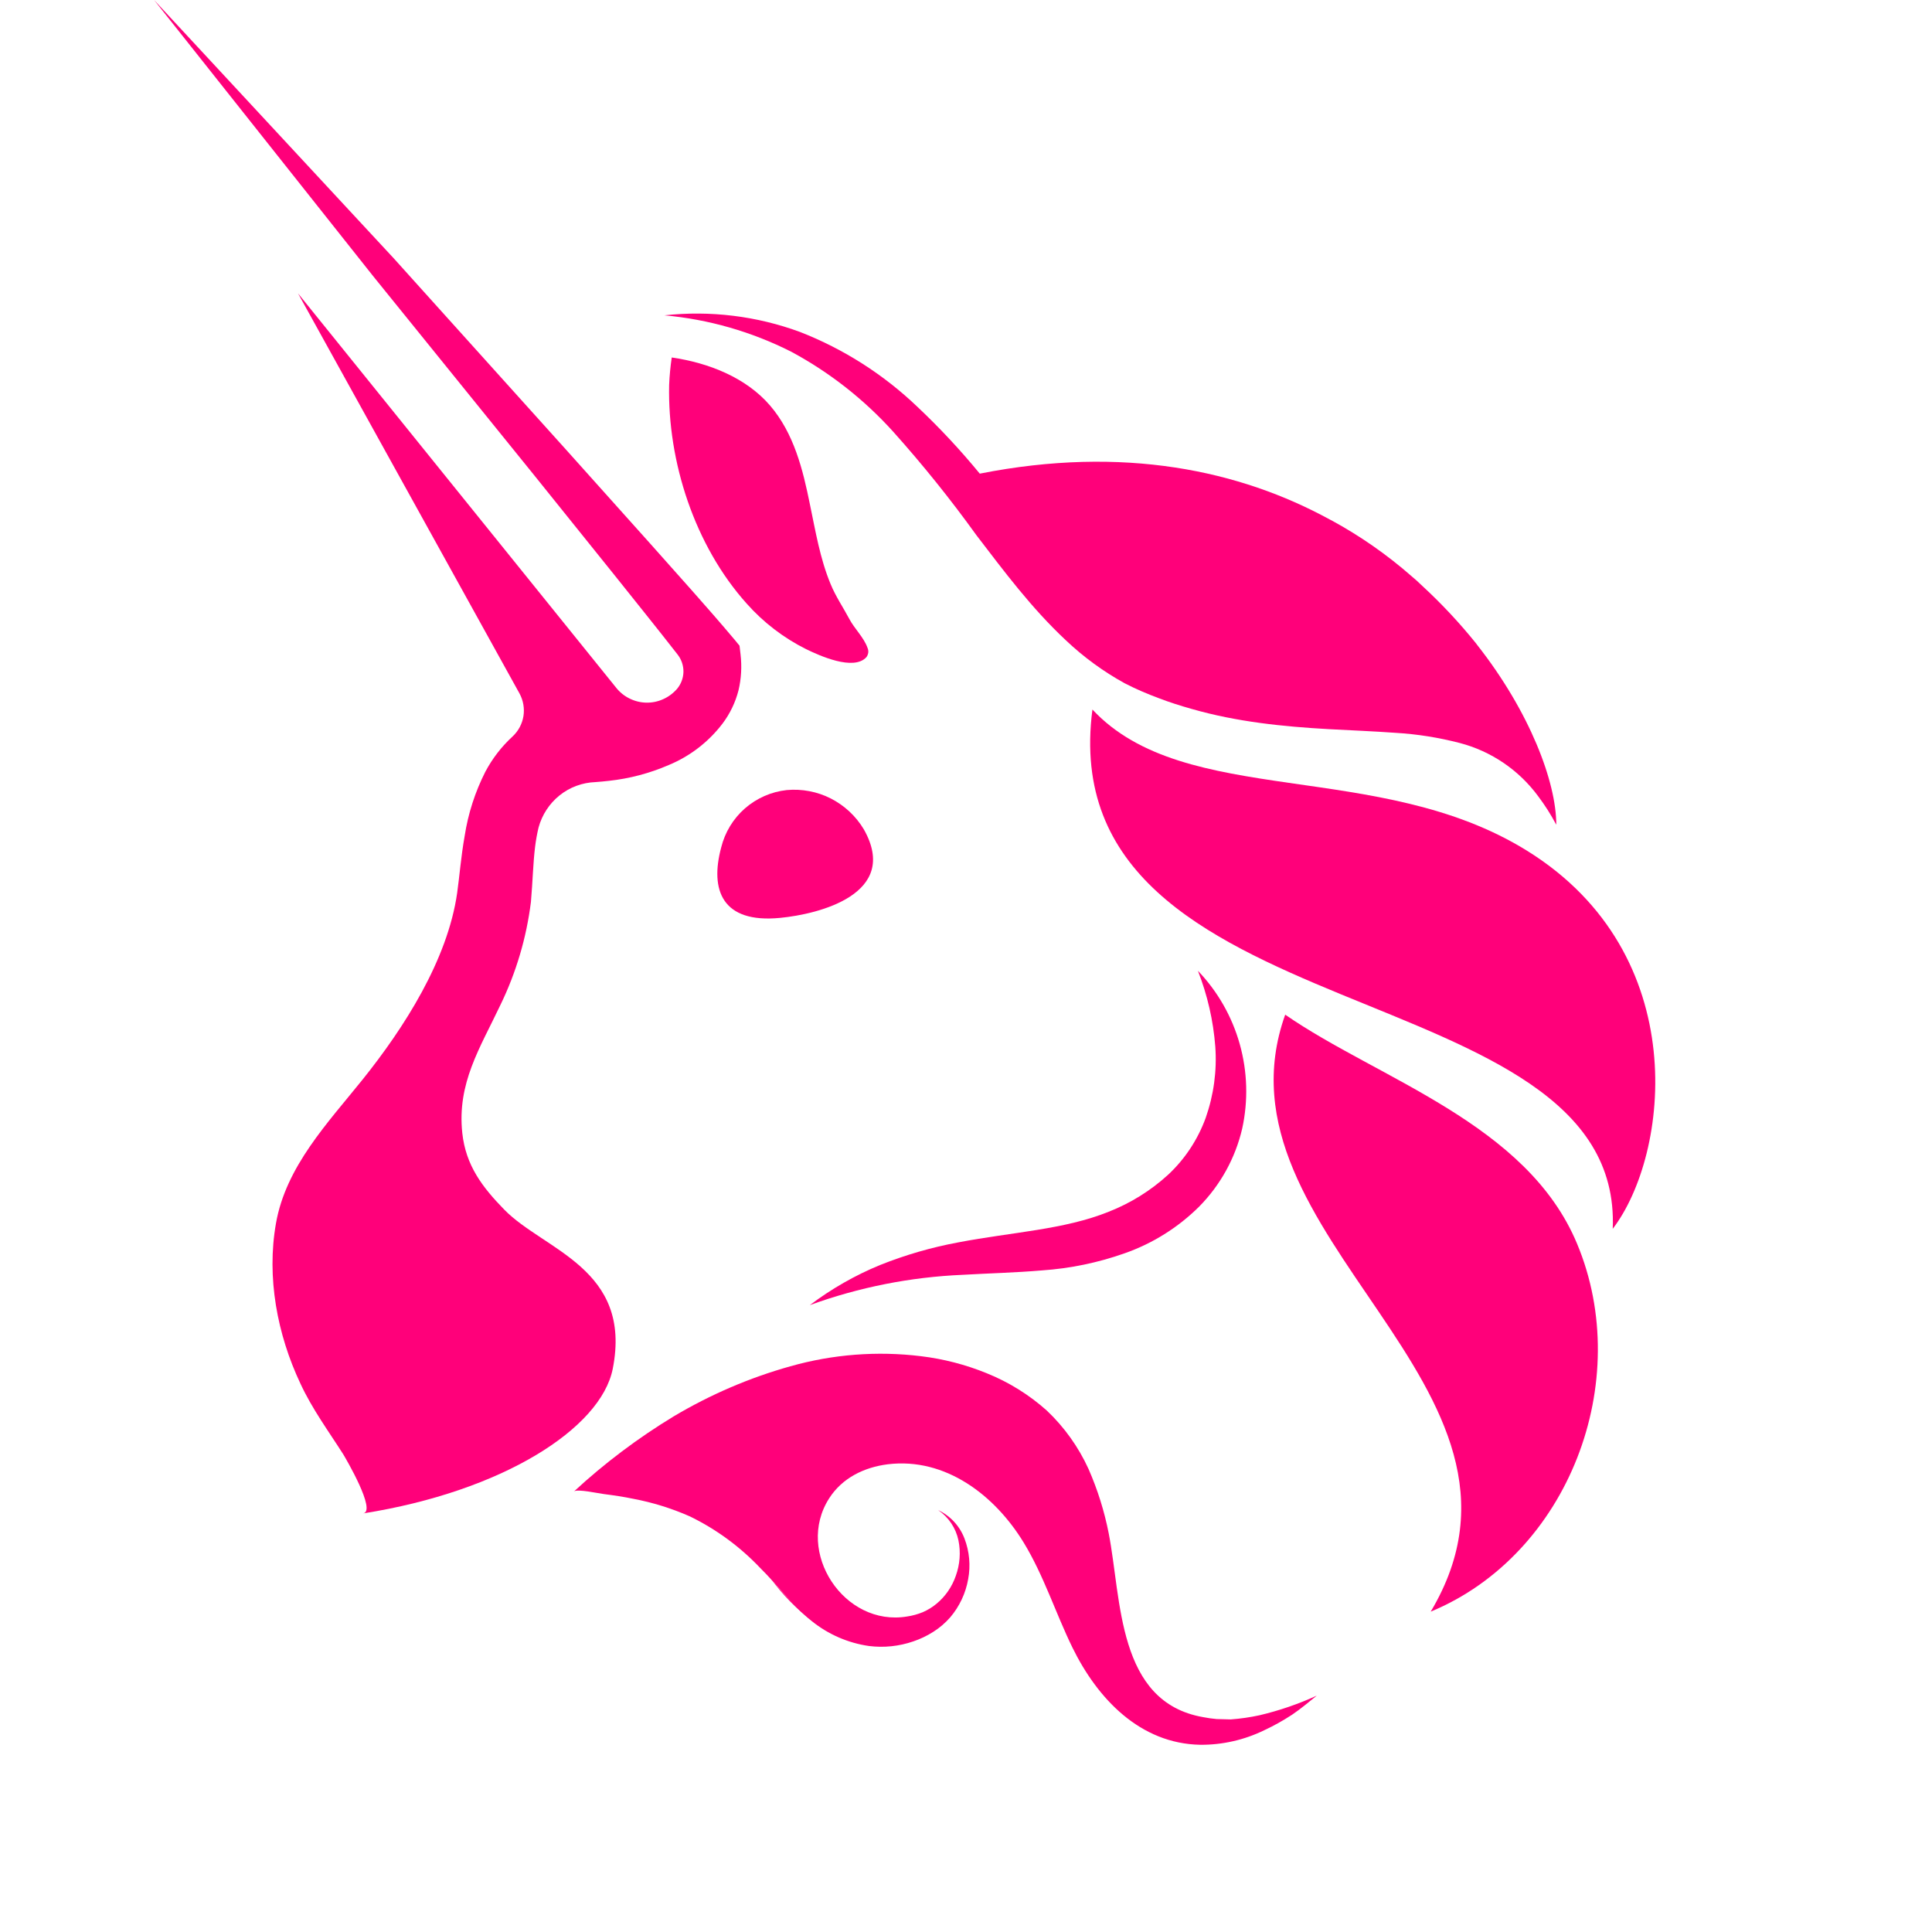
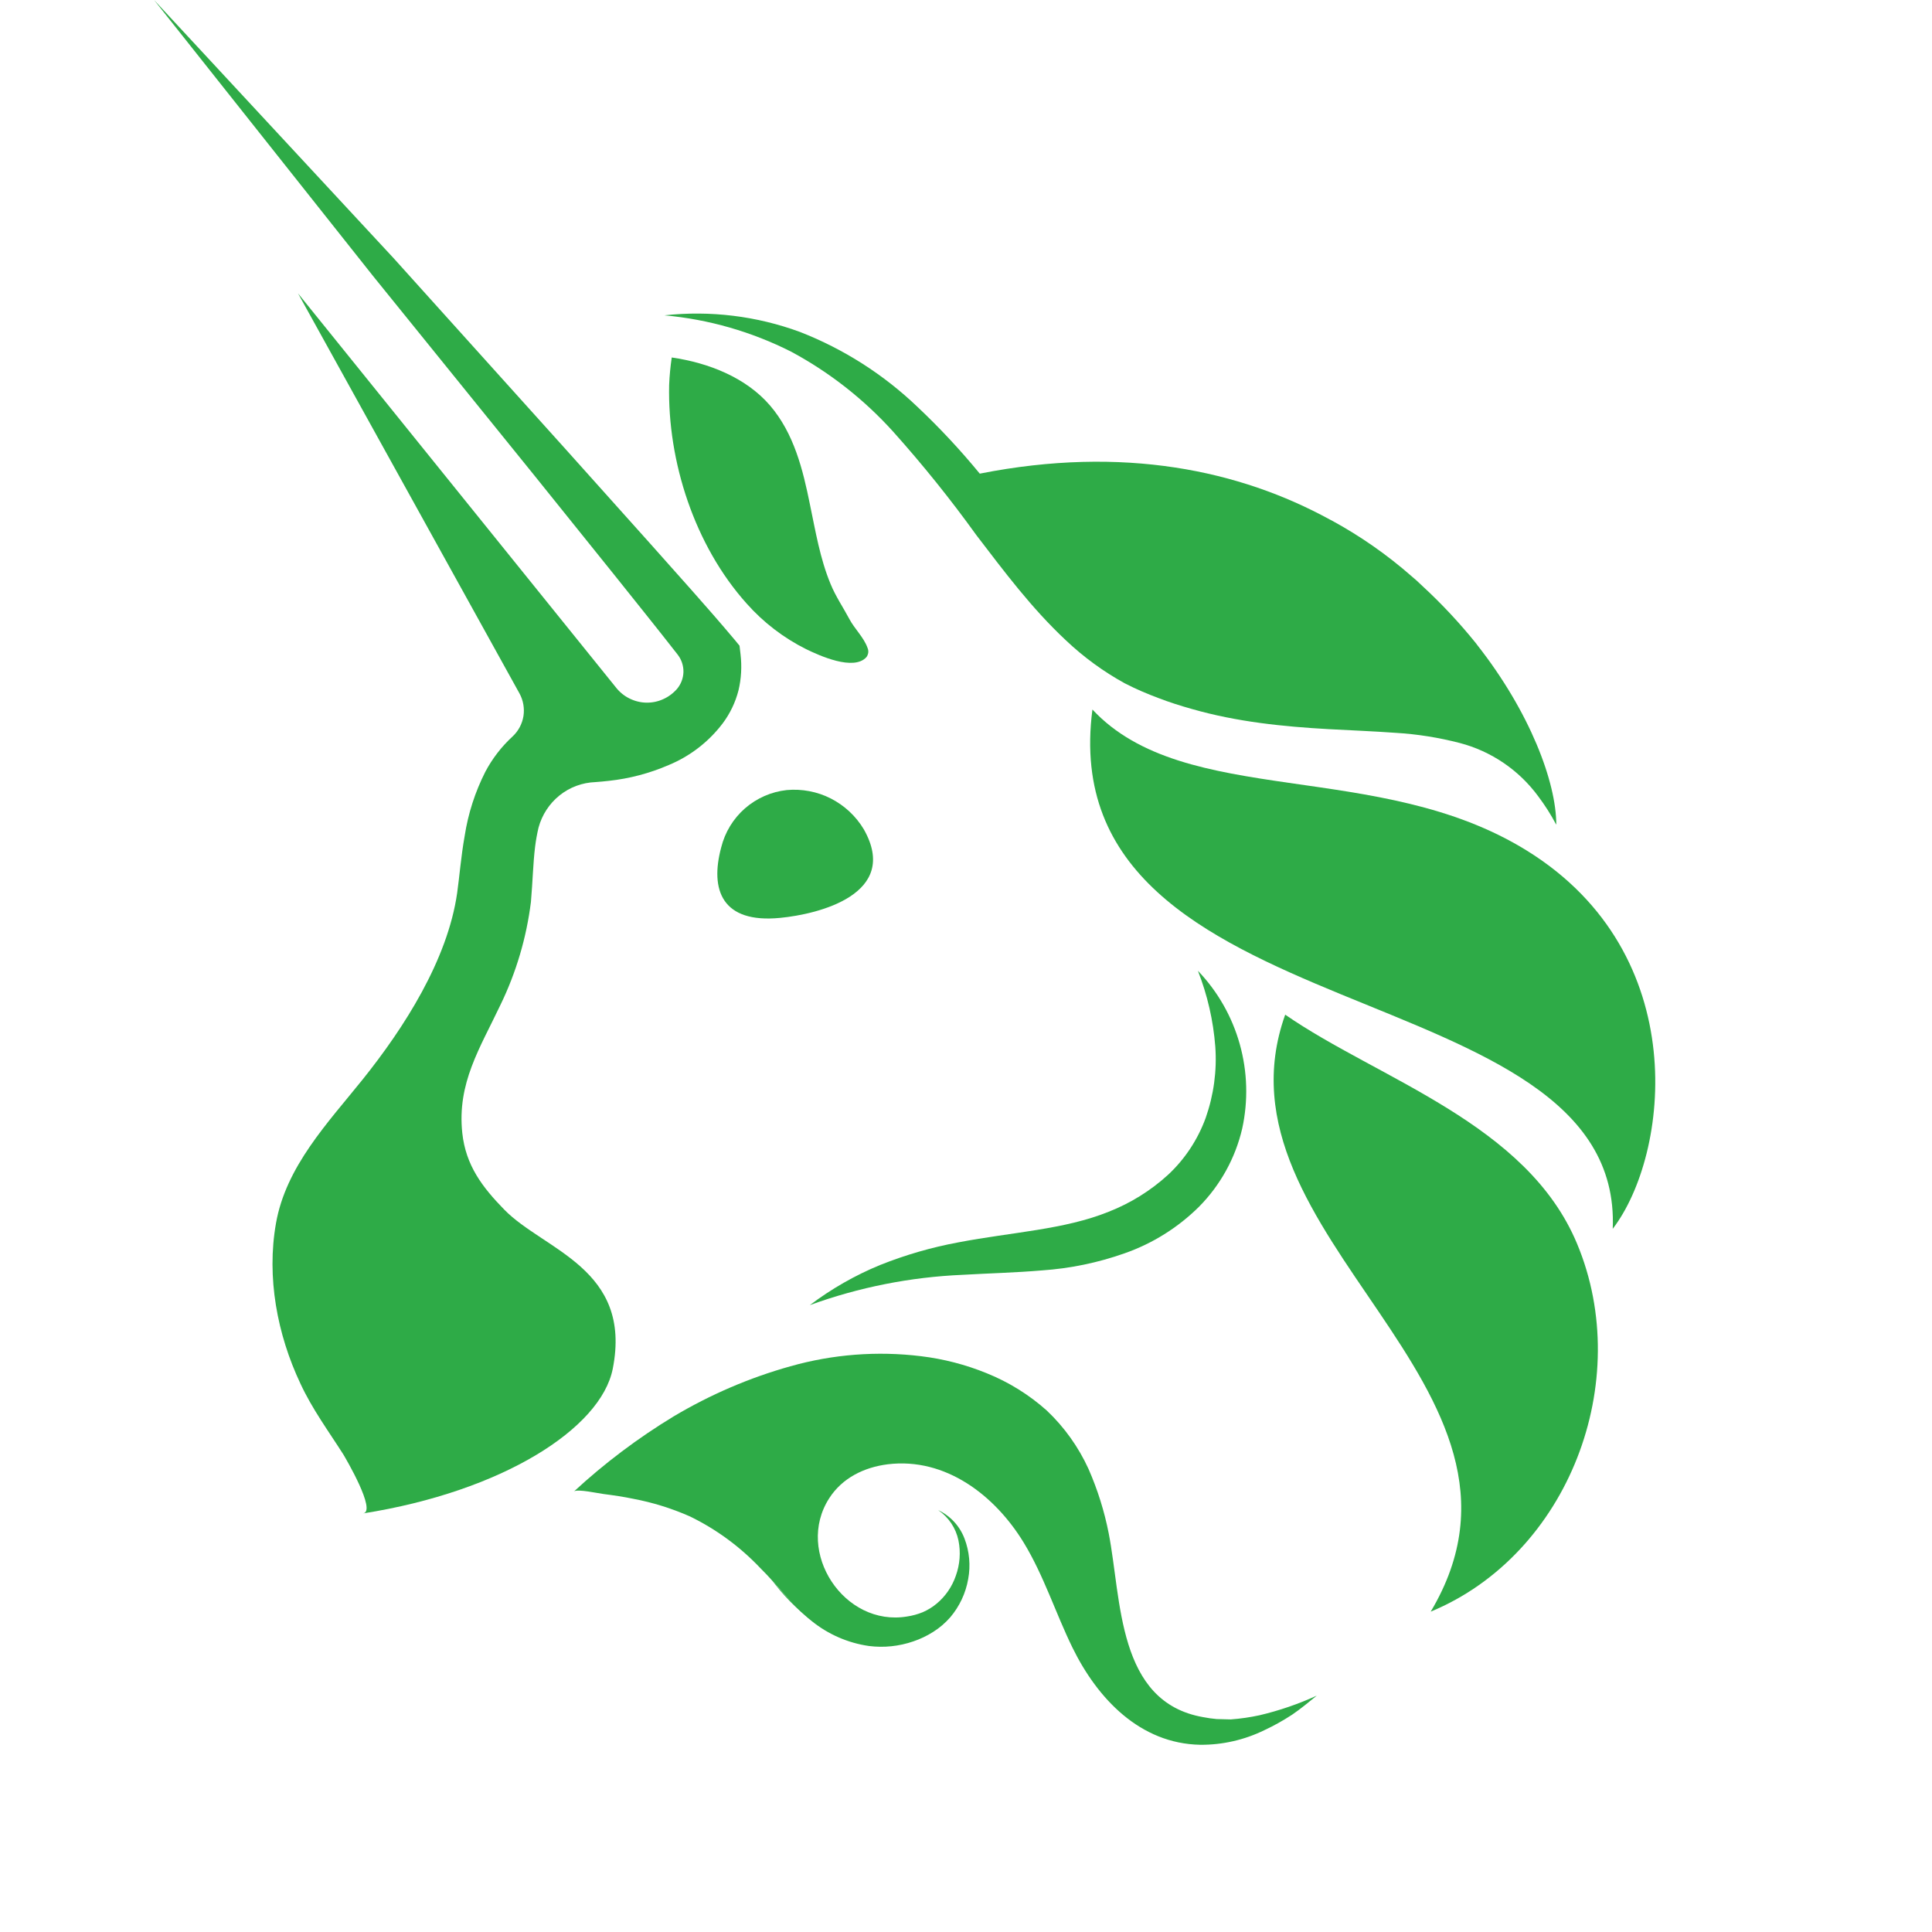
<svg xmlns="http://www.w3.org/2000/svg" width="32" height="32" viewBox="0 0 32 32" fill="none">
-   <path d="M14.308 13.737C14.914 14.809 13.558 15.142 12.921 15.203C11.957 15.297 11.757 14.739 11.945 14.037C12.007 13.786 12.144 13.56 12.338 13.39C12.533 13.22 12.774 13.114 13.03 13.086C13.282 13.063 13.536 13.111 13.762 13.226C13.988 13.342 14.177 13.518 14.308 13.737V13.737Z" fill="#FF007A" />
-   <path d="M18.094 11.752C17.389 17.169 26.893 16.042 26.712 20.353C27.65 19.129 28.053 15.803 25.293 14.091C22.834 12.564 19.63 13.399 18.094 11.752Z" fill="#FF007A" />
-   <path d="M23.568 9.709C23.506 9.652 23.443 9.595 23.381 9.539C23.444 9.596 23.506 9.657 23.568 9.709Z" fill="#FF007A" />
-   <path d="M25.777 13.658L25.771 13.65C25.686 13.489 25.588 13.336 25.479 13.191C25.159 12.755 24.699 12.442 24.177 12.306C23.829 12.216 23.474 12.159 23.116 12.138C22.753 12.112 22.383 12.097 22.009 12.077C21.259 12.035 20.491 11.958 19.741 11.743C19.553 11.69 19.366 11.631 19.185 11.561C19.091 11.527 19.004 11.49 18.911 11.451C18.818 11.411 18.724 11.366 18.63 11.318C18.277 11.124 17.951 10.886 17.658 10.609C17.08 10.069 16.627 9.457 16.172 8.864C15.743 8.268 15.283 7.696 14.794 7.15C14.311 6.615 13.74 6.167 13.106 5.826C12.45 5.494 11.737 5.289 11.005 5.223C11.765 5.14 12.533 5.234 13.25 5.498C13.973 5.78 14.635 6.202 15.197 6.74C15.564 7.086 15.908 7.455 16.228 7.845C18.609 7.374 20.54 7.792 22.024 8.604L22.058 8.621C22.53 8.878 22.973 9.187 23.378 9.542C23.443 9.598 23.507 9.655 23.566 9.712C23.882 10.004 24.176 10.319 24.446 10.654L24.466 10.681C25.343 11.796 25.776 12.956 25.777 13.658Z" fill="#FF007A" />
-   <path d="M25.776 13.657L25.77 13.646L25.776 13.657Z" fill="#FF007A" />
-   <path d="M11.126 5.921C11.734 6.009 12.354 6.252 12.753 6.715C13.152 7.179 13.299 7.781 13.415 8.355C13.508 8.799 13.582 9.252 13.757 9.673C13.841 9.879 13.965 10.059 14.068 10.253C14.153 10.414 14.309 10.559 14.369 10.731C14.38 10.756 14.384 10.783 14.381 10.81C14.377 10.836 14.367 10.862 14.351 10.884C14.139 11.119 13.568 10.857 13.352 10.752C12.979 10.566 12.645 10.31 12.368 9.998C11.503 9.033 11.056 7.644 11.083 6.379C11.089 6.226 11.104 6.073 11.126 5.921Z" fill="#FF007A" />
-   <path d="M21.287 16.806C19.974 20.485 25.927 22.953 23.697 26.694C25.985 25.745 27.072 22.877 26.122 20.602C25.291 18.605 22.835 17.877 21.287 16.806Z" fill="#FF007A" />
-   <path d="M13.413 21.617C13.771 21.347 14.162 21.123 14.576 20.953C14.996 20.785 15.431 20.659 15.876 20.577C16.758 20.408 17.631 20.367 18.364 20.07C18.726 19.928 19.059 19.721 19.347 19.458C19.626 19.198 19.839 18.875 19.97 18.516C20.103 18.137 20.158 17.735 20.129 17.334C20.096 16.904 19.999 16.481 19.841 16.079C20.168 16.42 20.406 16.837 20.534 17.293C20.662 17.749 20.676 18.23 20.575 18.692C20.461 19.182 20.213 19.63 19.86 19.987C19.511 20.333 19.089 20.597 18.626 20.759C18.185 20.915 17.724 21.01 17.257 21.042C16.807 21.08 16.372 21.09 15.944 21.115C15.08 21.152 14.226 21.321 13.413 21.617V21.617Z" fill="#FF007A" />
-   <path d="M21.81 28.085C21.678 28.191 21.546 28.303 21.401 28.401C21.254 28.497 21.101 28.583 20.942 28.657C20.611 28.819 20.247 28.902 19.879 28.899C18.881 28.88 18.177 28.134 17.764 27.291C17.483 26.717 17.289 26.096 16.955 25.549C16.478 24.767 15.661 24.137 14.705 24.253C14.315 24.302 13.95 24.478 13.733 24.818C13.163 25.706 13.981 26.95 15.025 26.774C15.114 26.761 15.2 26.737 15.284 26.703C15.366 26.667 15.444 26.62 15.513 26.562C15.659 26.441 15.769 26.281 15.831 26.101C15.899 25.913 15.915 25.71 15.875 25.514C15.832 25.309 15.712 25.13 15.539 25.012C15.74 25.107 15.896 25.275 15.975 25.483C16.057 25.697 16.078 25.93 16.036 26.155C15.995 26.389 15.892 26.608 15.738 26.789C15.656 26.882 15.562 26.963 15.457 27.029C15.353 27.095 15.242 27.148 15.126 27.187C14.89 27.268 14.64 27.294 14.393 27.263C14.046 27.213 13.719 27.071 13.446 26.851C13.124 26.594 12.884 26.259 12.592 25.971C12.258 25.619 11.864 25.329 11.428 25.117C11.127 24.984 10.813 24.886 10.49 24.825C10.328 24.791 10.164 24.767 10 24.746C9.925 24.738 9.557 24.656 9.506 24.704C10.013 24.235 10.566 23.819 11.156 23.461C11.762 23.1 12.412 22.82 13.091 22.63C13.794 22.431 14.53 22.374 15.255 22.463C15.629 22.508 15.995 22.603 16.343 22.745C16.708 22.892 17.045 23.101 17.338 23.363C17.629 23.638 17.864 23.968 18.03 24.332C18.18 24.674 18.292 25.031 18.364 25.398C18.578 26.493 18.499 28.191 19.927 28.441C20.001 28.456 20.076 28.466 20.152 28.473L20.385 28.479C20.546 28.467 20.705 28.444 20.862 28.41C21.188 28.333 21.506 28.224 21.81 28.085V28.085Z" fill="#FF007A" />
-   <path d="M13.514 26.892L13.477 26.862L13.514 26.892Z" fill="#FF007A" />
-   <path d="M12.232 11.434C12.181 11.634 12.09 11.823 11.965 11.988C11.734 12.29 11.427 12.526 11.077 12.671C10.761 12.808 10.427 12.896 10.086 12.933C10.012 12.942 9.935 12.948 9.861 12.954C9.644 12.962 9.436 13.039 9.267 13.175C9.098 13.311 8.977 13.497 8.92 13.707C8.895 13.812 8.876 13.918 8.863 14.024C8.829 14.301 8.824 14.589 8.794 14.938C8.72 15.531 8.55 16.107 8.289 16.644C7.949 17.362 7.569 17.94 7.657 18.767C7.715 19.304 7.989 19.663 8.352 20.035C9.009 20.709 10.478 21.01 10.149 22.672C9.952 23.663 8.315 24.704 6.014 25.067C6.243 25.032 5.721 24.148 5.688 24.092C5.441 23.704 5.171 23.338 4.976 22.917C4.591 22.101 4.413 21.156 4.571 20.262C4.736 19.32 5.43 18.598 6.007 17.879C6.693 17.023 7.413 15.901 7.572 14.79C7.61 14.521 7.636 14.184 7.696 13.848C7.753 13.477 7.869 13.117 8.039 12.782C8.155 12.563 8.308 12.365 8.491 12.197C8.586 12.108 8.649 11.99 8.67 11.861C8.69 11.732 8.667 11.6 8.604 11.485L4.936 4.859L10.204 11.389C10.264 11.465 10.34 11.527 10.426 11.569C10.512 11.612 10.607 11.636 10.703 11.638C10.799 11.64 10.895 11.621 10.983 11.581C11.071 11.542 11.149 11.484 11.213 11.411C11.279 11.333 11.317 11.234 11.32 11.131C11.322 11.028 11.289 10.927 11.227 10.846C10.883 10.404 10.519 9.954 10.166 9.511L8.841 7.863L6.18 4.573L2.552 0L6.521 4.278L9.354 7.424L10.766 9C11.235 9.53 11.704 10.044 12.172 10.601L12.249 10.695L12.266 10.841C12.289 11.039 12.278 11.24 12.232 11.434Z" fill="#FF007A" />
-   <path d="M13.447 26.846C13.193 26.649 12.966 26.417 12.774 26.158C12.98 26.405 13.205 26.635 13.447 26.846V26.846Z" fill="#FF007A" />
+   <path d="M14.308 13.737C14.914 14.809 13.558 15.142 12.921 15.203C11.957 15.297 11.757 14.739 11.945 14.037C12.007 13.786 12.144 13.56 12.338 13.39C12.533 13.22 12.774 13.114 13.03 13.086C13.282 13.063 13.536 13.111 13.762 13.226C13.988 13.342 14.177 13.518 14.308 13.737V13.737Z" fill="#2eab47" />
+   <path d="M18.094 11.752C17.389 17.169 26.893 16.042 26.712 20.353C27.65 19.129 28.053 15.803 25.293 14.091C22.834 12.564 19.63 13.399 18.094 11.752Z" fill="#2eab47" />
+   <path d="M23.568 9.709C23.506 9.652 23.443 9.595 23.381 9.539C23.444 9.596 23.506 9.657 23.568 9.709Z" fill="#2eab47" />
+   <path d="M25.777 13.658L25.771 13.65C25.686 13.489 25.588 13.336 25.479 13.191C25.159 12.755 24.699 12.442 24.177 12.306C23.829 12.216 23.474 12.159 23.116 12.138C22.753 12.112 22.383 12.097 22.009 12.077C21.259 12.035 20.491 11.958 19.741 11.743C19.553 11.69 19.366 11.631 19.185 11.561C19.091 11.527 19.004 11.49 18.911 11.451C18.818 11.411 18.724 11.366 18.63 11.318C18.277 11.124 17.951 10.886 17.658 10.609C17.08 10.069 16.627 9.457 16.172 8.864C15.743 8.268 15.283 7.696 14.794 7.15C14.311 6.615 13.74 6.167 13.106 5.826C12.45 5.494 11.737 5.289 11.005 5.223C11.765 5.14 12.533 5.234 13.25 5.498C13.973 5.78 14.635 6.202 15.197 6.74C15.564 7.086 15.908 7.455 16.228 7.845C18.609 7.374 20.54 7.792 22.024 8.604L22.058 8.621C22.53 8.878 22.973 9.187 23.378 9.542C23.443 9.598 23.507 9.655 23.566 9.712C23.882 10.004 24.176 10.319 24.446 10.654L24.466 10.681C25.343 11.796 25.776 12.956 25.777 13.658Z" fill="#2eab47" />
+   <path d="M25.776 13.657L25.77 13.646L25.776 13.657Z" fill="#2eab47" />
+   <path d="M11.126 5.921C11.734 6.009 12.354 6.252 12.753 6.715C13.152 7.179 13.299 7.781 13.415 8.355C13.508 8.799 13.582 9.252 13.757 9.673C13.841 9.879 13.965 10.059 14.068 10.253C14.153 10.414 14.309 10.559 14.369 10.731C14.38 10.756 14.384 10.783 14.381 10.81C14.377 10.836 14.367 10.862 14.351 10.884C14.139 11.119 13.568 10.857 13.352 10.752C12.979 10.566 12.645 10.31 12.368 9.998C11.503 9.033 11.056 7.644 11.083 6.379C11.089 6.226 11.104 6.073 11.126 5.921Z" fill="#2eab47" />
+   <path d="M21.287 16.806C19.974 20.485 25.927 22.953 23.697 26.694C25.985 25.745 27.072 22.877 26.122 20.602C25.291 18.605 22.835 17.877 21.287 16.806Z" fill="#2eab47" />
+   <path d="M13.413 21.617C13.771 21.347 14.162 21.123 14.576 20.953C14.996 20.785 15.431 20.659 15.876 20.577C16.758 20.408 17.631 20.367 18.364 20.07C18.726 19.928 19.059 19.721 19.347 19.458C19.626 19.198 19.839 18.875 19.97 18.516C20.103 18.137 20.158 17.735 20.129 17.334C20.096 16.904 19.999 16.481 19.841 16.079C20.168 16.42 20.406 16.837 20.534 17.293C20.662 17.749 20.676 18.23 20.575 18.692C20.461 19.182 20.213 19.63 19.86 19.987C19.511 20.333 19.089 20.597 18.626 20.759C18.185 20.915 17.724 21.01 17.257 21.042C16.807 21.08 16.372 21.09 15.944 21.115C15.08 21.152 14.226 21.321 13.413 21.617V21.617Z" fill="#2eab47" />
+   <path d="M21.81 28.085C21.678 28.191 21.546 28.303 21.401 28.401C21.254 28.497 21.101 28.583 20.942 28.657C20.611 28.819 20.247 28.902 19.879 28.899C18.881 28.88 18.177 28.134 17.764 27.291C17.483 26.717 17.289 26.096 16.955 25.549C16.478 24.767 15.661 24.137 14.705 24.253C14.315 24.302 13.95 24.478 13.733 24.818C13.163 25.706 13.981 26.95 15.025 26.774C15.114 26.761 15.2 26.737 15.284 26.703C15.366 26.667 15.444 26.62 15.513 26.562C15.659 26.441 15.769 26.281 15.831 26.101C15.899 25.913 15.915 25.71 15.875 25.514C15.832 25.309 15.712 25.13 15.539 25.012C15.74 25.107 15.896 25.275 15.975 25.483C16.057 25.697 16.078 25.93 16.036 26.155C15.995 26.389 15.892 26.608 15.738 26.789C15.656 26.882 15.562 26.963 15.457 27.029C15.353 27.095 15.242 27.148 15.126 27.187C14.89 27.268 14.64 27.294 14.393 27.263C14.046 27.213 13.719 27.071 13.446 26.851C13.124 26.594 12.884 26.259 12.592 25.971C12.258 25.619 11.864 25.329 11.428 25.117C11.127 24.984 10.813 24.886 10.49 24.825C10.328 24.791 10.164 24.767 10 24.746C9.925 24.738 9.557 24.656 9.506 24.704C10.013 24.235 10.566 23.819 11.156 23.461C11.762 23.1 12.412 22.82 13.091 22.63C13.794 22.431 14.53 22.374 15.255 22.463C15.629 22.508 15.995 22.603 16.343 22.745C16.708 22.892 17.045 23.101 17.338 23.363C17.629 23.638 17.864 23.968 18.03 24.332C18.18 24.674 18.292 25.031 18.364 25.398C18.578 26.493 18.499 28.191 19.927 28.441C20.001 28.456 20.076 28.466 20.152 28.473L20.385 28.479C20.546 28.467 20.705 28.444 20.862 28.41C21.188 28.333 21.506 28.224 21.81 28.085V28.085Z" fill="#2eab47" />
+   <path d="M13.514 26.892L13.477 26.862L13.514 26.892Z" fill="#2eab47" />
+   <path d="M12.232 11.434C12.181 11.634 12.09 11.823 11.965 11.988C11.734 12.29 11.427 12.526 11.077 12.671C10.761 12.808 10.427 12.896 10.086 12.933C10.012 12.942 9.935 12.948 9.861 12.954C9.644 12.962 9.436 13.039 9.267 13.175C9.098 13.311 8.977 13.497 8.92 13.707C8.895 13.812 8.876 13.918 8.863 14.024C8.829 14.301 8.824 14.589 8.794 14.938C8.72 15.531 8.55 16.107 8.289 16.644C7.949 17.362 7.569 17.94 7.657 18.767C7.715 19.304 7.989 19.663 8.352 20.035C9.009 20.709 10.478 21.01 10.149 22.672C9.952 23.663 8.315 24.704 6.014 25.067C6.243 25.032 5.721 24.148 5.688 24.092C5.441 23.704 5.171 23.338 4.976 22.917C4.591 22.101 4.413 21.156 4.571 20.262C4.736 19.32 5.43 18.598 6.007 17.879C6.693 17.023 7.413 15.901 7.572 14.79C7.61 14.521 7.636 14.184 7.696 13.848C7.753 13.477 7.869 13.117 8.039 12.782C8.155 12.563 8.308 12.365 8.491 12.197C8.586 12.108 8.649 11.99 8.67 11.861C8.69 11.732 8.667 11.6 8.604 11.485L4.936 4.859L10.204 11.389C10.264 11.465 10.34 11.527 10.426 11.569C10.512 11.612 10.607 11.636 10.703 11.638C10.799 11.64 10.895 11.621 10.983 11.581C11.071 11.542 11.149 11.484 11.213 11.411C11.279 11.333 11.317 11.234 11.32 11.131C11.322 11.028 11.289 10.927 11.227 10.846C10.883 10.404 10.519 9.954 10.166 9.511L8.841 7.863L6.18 4.573L2.552 0L6.521 4.278L9.354 7.424L10.766 9C11.235 9.53 11.704 10.044 12.172 10.601L12.249 10.695L12.266 10.841C12.289 11.039 12.278 11.24 12.232 11.434Z" fill="#2eab47" />
+   <path d="M13.447 26.846C13.193 26.649 12.966 26.417 12.774 26.158C12.98 26.405 13.205 26.635 13.447 26.846V26.846Z" fill="#2eab47" />
</svg>
